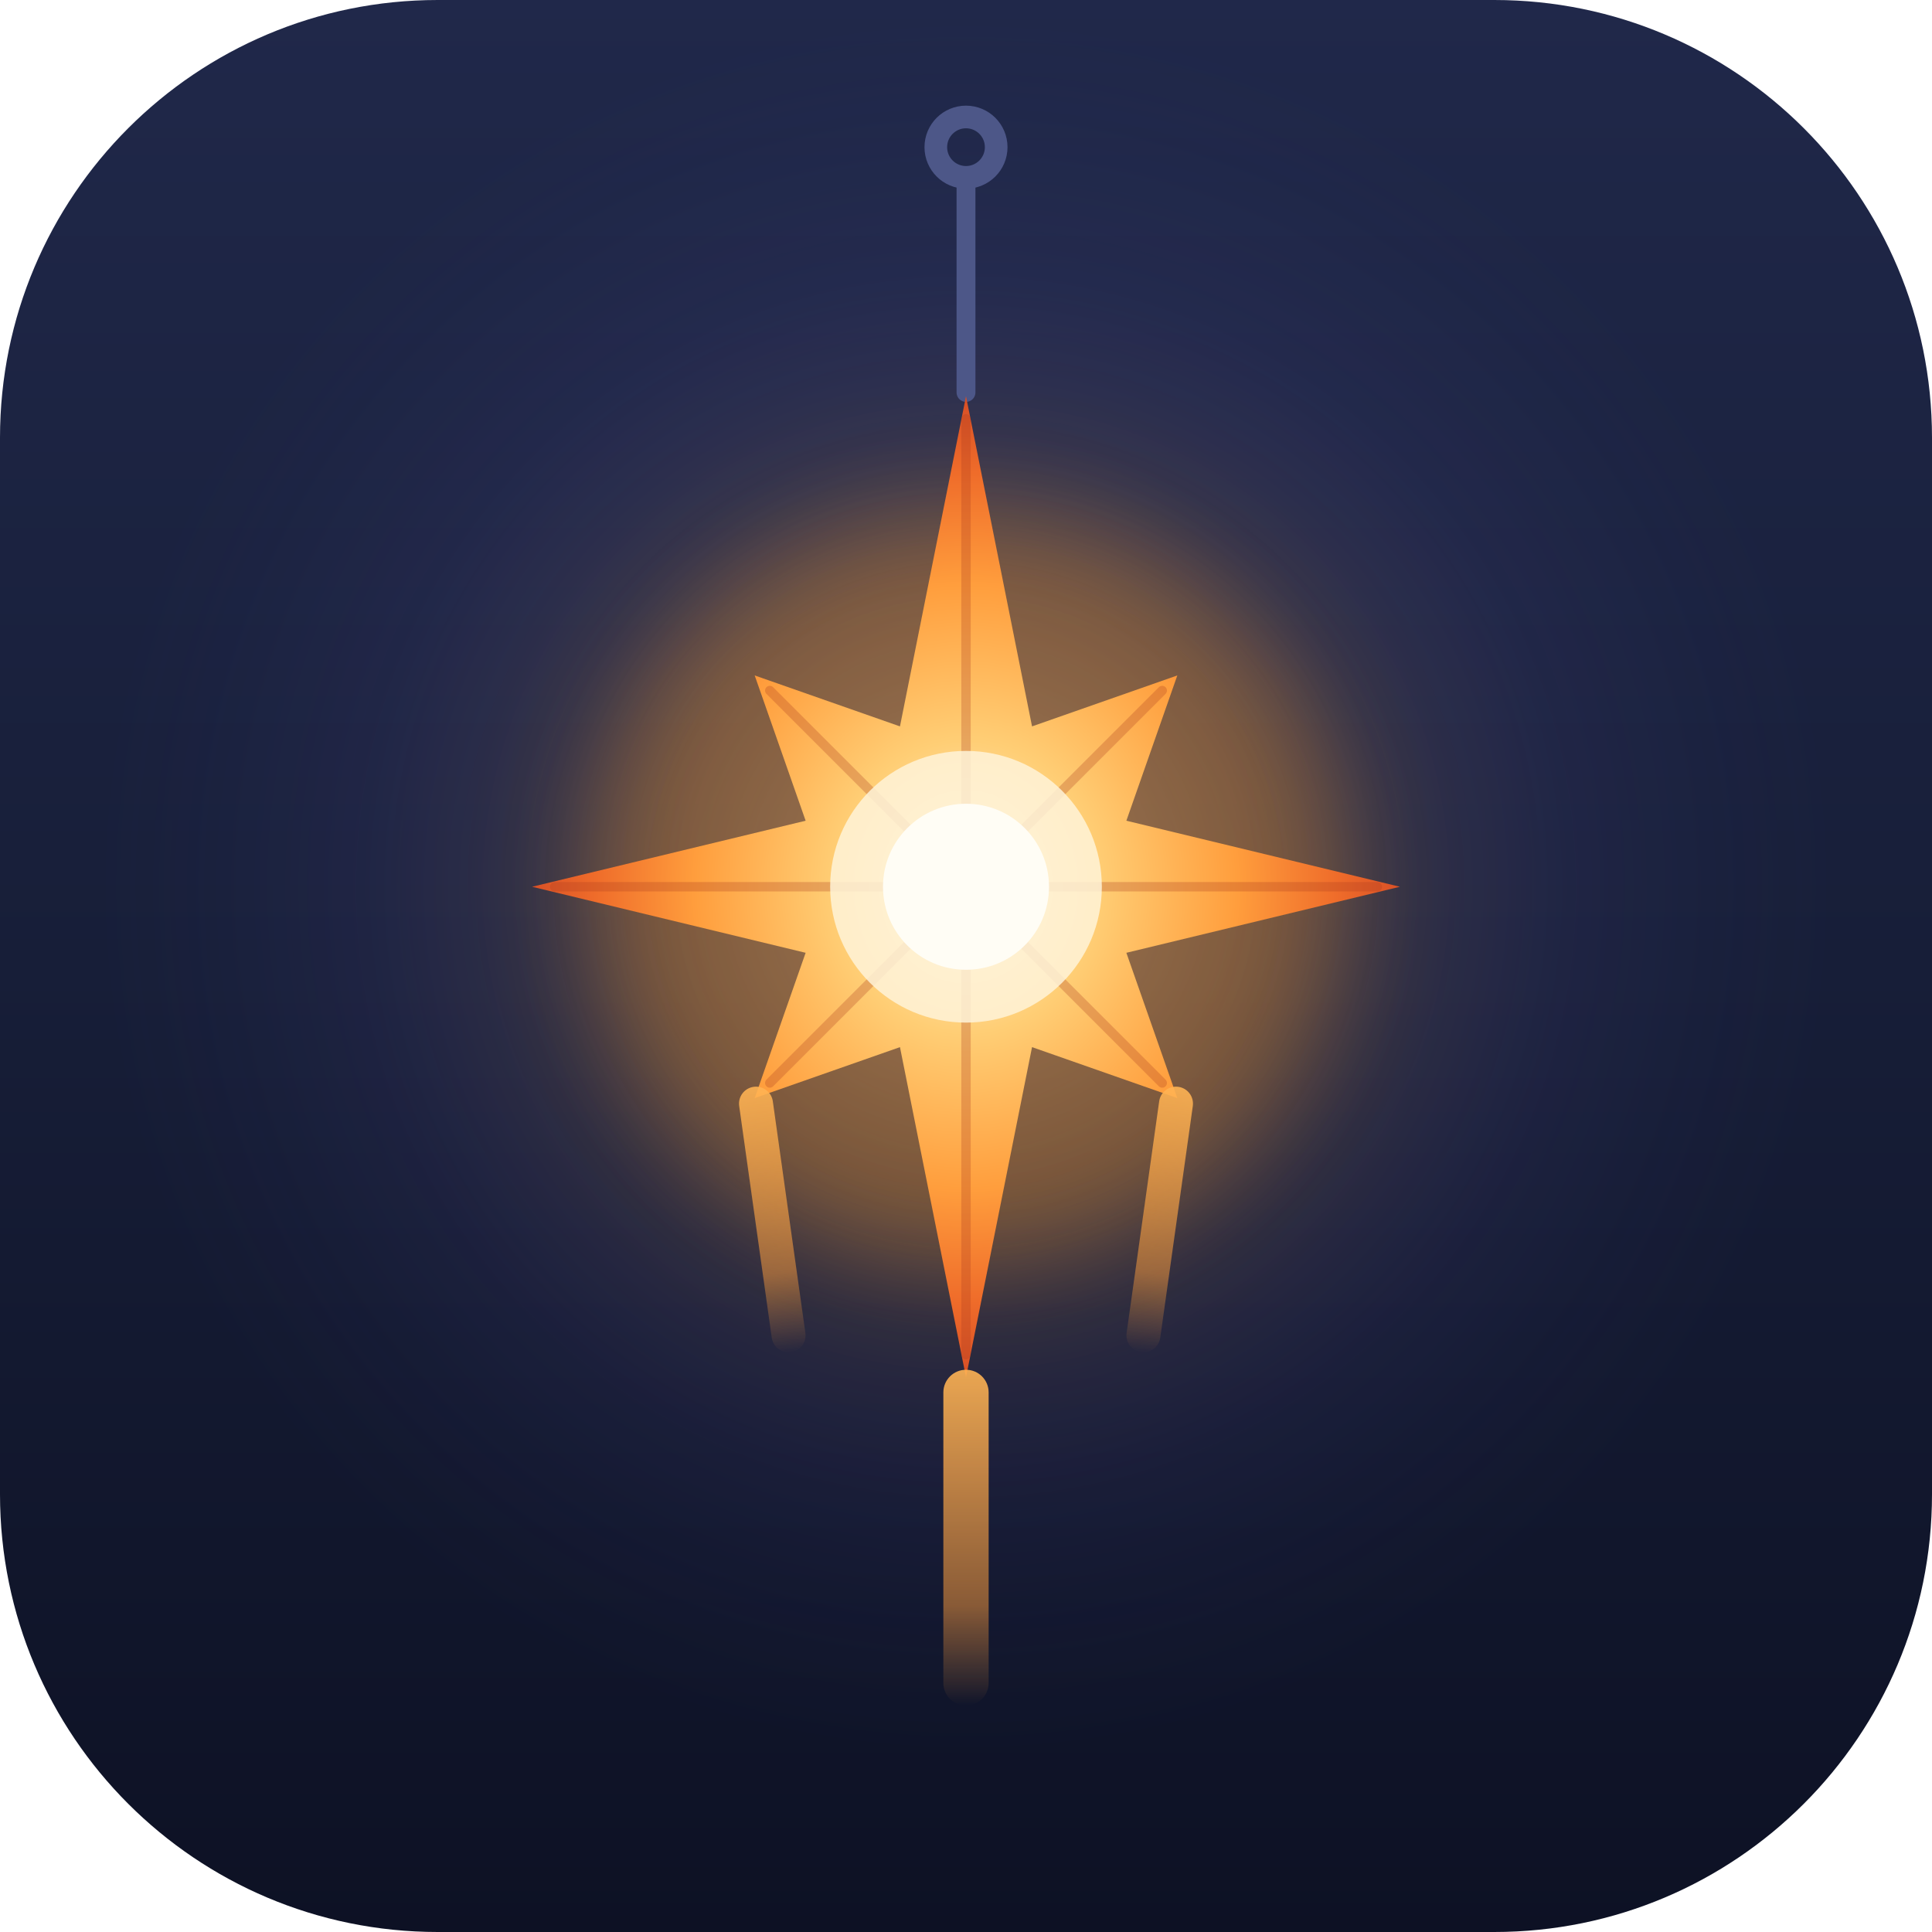
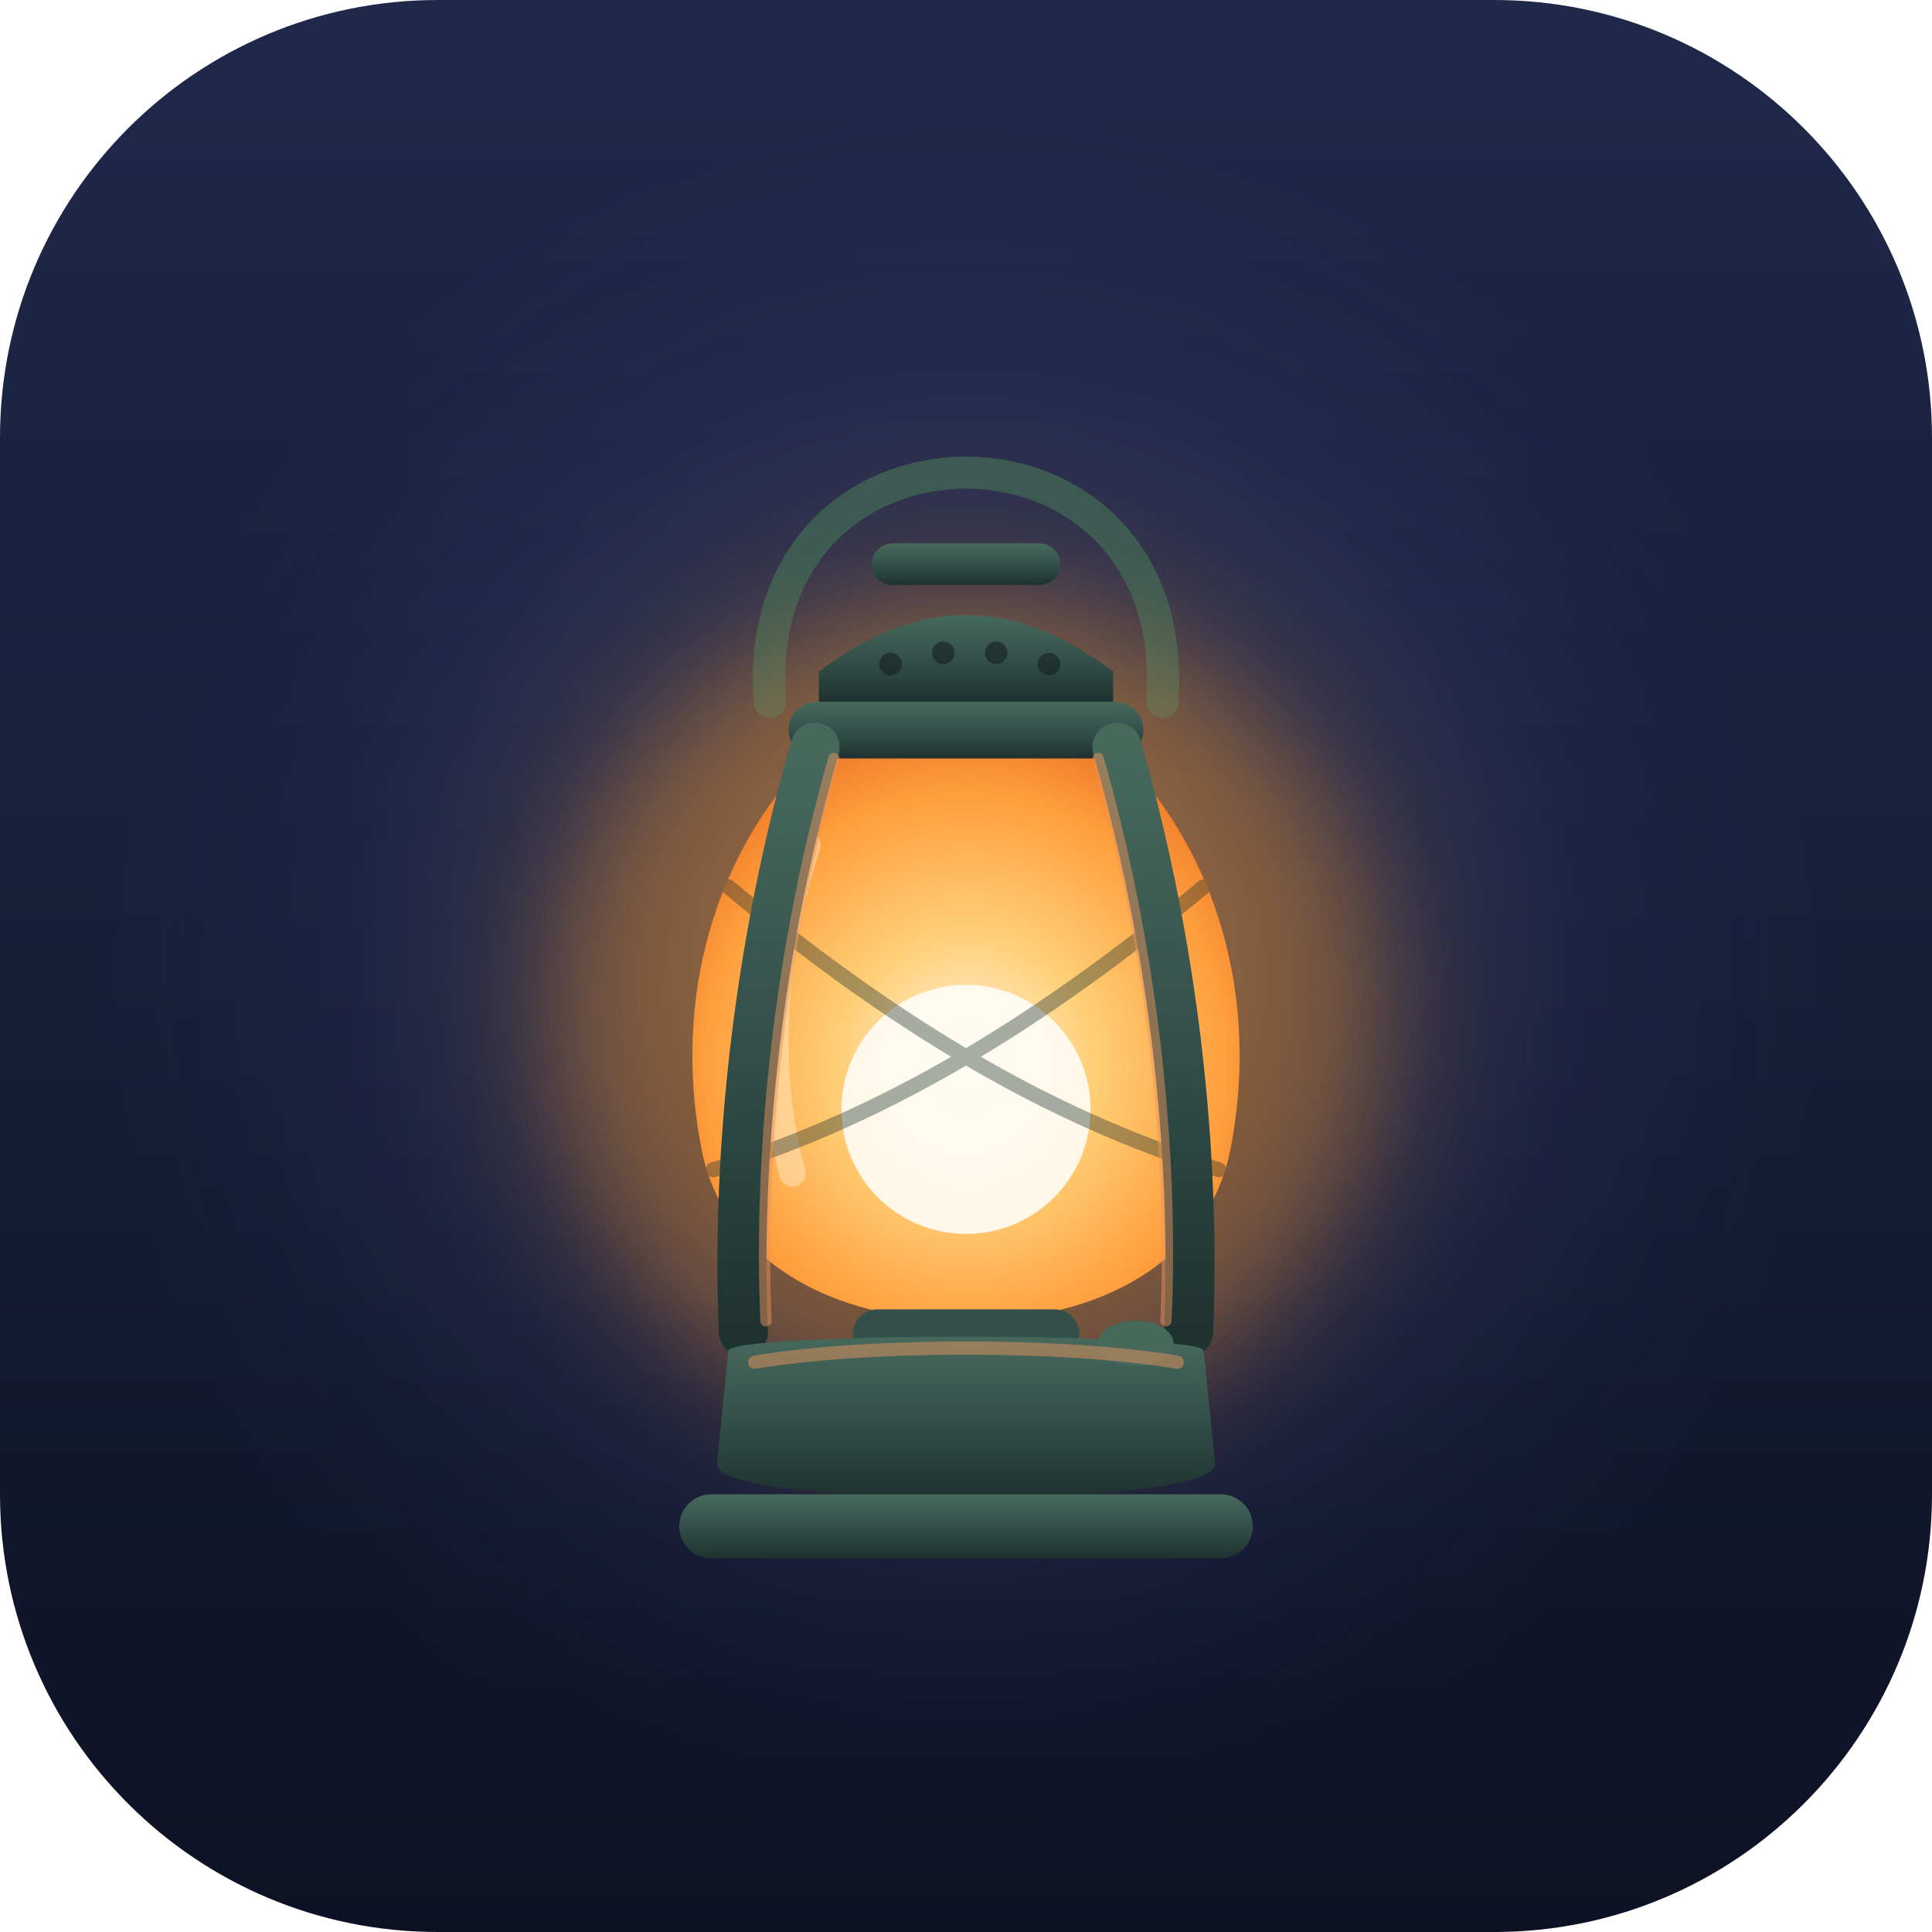
<svg xmlns="http://www.w3.org/2000/svg" width="1024" height="1024" viewBox="0 0 1024 1024">
  <defs>
    <linearGradient id="field" x1="0" y1="0" x2="0" y2="1">
      <stop offset="0" stop-color="#20284a" />
      <stop offset="0.5" stop-color="#171e38" />
      <stop offset="1" stop-color="#0d1124" />
    </linearGradient>
    <radialGradient id="glow" cx="0.5" cy="0.5" r="0.5">
-       <stop offset="0" stop-color="#ffd9a0" stop-opacity="0.45" />
-       <stop offset="0.35" stop-color="#ffb454" stop-opacity="0.20" />
+       <stop offset="0" stop-color="#ffd9a0" stop-opacity="0.48" />
+       <stop offset="0.35" stop-color="#ffb454" stop-opacity="0.22" />
      <stop offset="0.7" stop-color="#8f7ce0" stop-opacity="0.06" />
      <stop offset="1" stop-color="#4a5aa8" stop-opacity="0" />
    </radialGradient>
-     <radialGradient id="paper" cx="0.5" cy="0.5" r="0.5">
-       <stop offset="0" stop-color="#fff3d8" />
-       <stop offset="0.3" stop-color="#ffce75" />
-       <stop offset="0.62" stop-color="#ff9e3d" />
-       <stop offset="0.85" stop-color="#ef6c2a" />
-       <stop offset="1" stop-color="#d84f26" />
+     <radialGradient id="fire" cx="0.5" cy="0.55" r="0.6">
+       <stop offset="0" stop-color="#fff6e0" />
+       <stop offset="0.4" stop-color="#ffce75" />
+       <stop offset="0.8" stop-color="#ff9e3d" />
+       <stop offset="1" stop-color="#ef7c2a" />
    </radialGradient>
-     <linearGradient id="tassel" x1="0" y1="0" x2="0" y2="1">
-       <stop offset="0" stop-color="#ffb454" stop-opacity="0.9" />
-       <stop offset="0.7" stop-color="#ff9e3d" stop-opacity="0.5" />
-       <stop offset="1" stop-color="#ff9e3d" stop-opacity="0" />
+     <linearGradient id="steel" x1="0" y1="0" x2="0" y2="1">
+       <stop offset="0" stop-color="#47695c" />
+       <stop offset="0.5" stop-color="#33504a" />
+       <stop offset="1" stop-color="#1e3230" />
    </linearGradient>
    <clipPath id="squircle">
      <rect x="0" y="0" width="1024" height="1024" rx="232" ry="232" />
+     </clipPath>
+     <clipPath id="globeclip">
+       <path d="M 430 400                C 372 460 358 540 372 610                C 384 668 440 700 512 700                C 584 700 640 668 652 610                C 666 540 652 460 594 400                Z" />
    </clipPath>
    <filter id="soft" x="-60%" y="-60%" width="220%" height="220%">
      <feGaussianBlur stdDeviation="26" />
    </filter>
  </defs>
  <g clip-path="url(#squircle)">
    <rect width="1024" height="1024" fill="url(#field)" />
-     <circle cx="512" cy="470" r="470" fill="url(#glow)" />
-     <circle cx="512" cy="78" r="16" fill="none" stroke="#4d5788" stroke-width="12" />
-     <line x1="512" y1="94" x2="512" y2="208" stroke="#4d5788" stroke-width="10" stroke-linecap="round" />
-     <circle cx="512" cy="470" r="200" fill="#ff9e3d" opacity="0.30" filter="url(#soft)" />
-     <path d="M 512 210              L 547 385 L 624 358 L 597 435 L 742 470              L 597 505 L 624 582 L 547 555 L 512 730              L 477 555 L 400 582 L 427 505 L 282 470              L 427 435 L 400 358 L 477 385 Z" fill="url(#paper)" />
-     <g stroke="#a83a1e" stroke-width="5" opacity="0.28" stroke-linecap="round">
-       <line x1="512" y1="470" x2="512" y2="222" />
-       <line x1="512" y1="470" x2="512" y2="718" />
-       <line x1="512" y1="470" x2="294" y2="470" />
-       <line x1="512" y1="470" x2="730" y2="470" />
-       <line x1="512" y1="470" x2="616" y2="366" />
-       <line x1="512" y1="470" x2="616" y2="574" />
-       <line x1="512" y1="470" x2="408" y2="366" />
-       <line x1="512" y1="470" x2="408" y2="574" />
+     <circle cx="512" cy="520" r="470" fill="url(#glow)" />
+     <path d="M 408 372 C 396 210 628 210 616 372" fill="none" stroke="#3c5a52" stroke-width="17" stroke-linecap="round" />
+     <ellipse cx="512" cy="540" rx="220" ry="220" fill="#ff9e3d" opacity="0.30" filter="url(#soft)" />
+     <path d="M 430 400              C 372 460 358 540 372 610              C 384 668 440 700 512 700              C 584 700 640 668 652 610              C 666 540 652 460 594 400              Z" fill="url(#fire)" />
+     <circle cx="512" cy="588" r="66" fill="#fffdf5" opacity="0.9" />
+     <path d="M 428 448 C 408 508 406 570 420 622" fill="none" stroke="#fff6e0" stroke-width="14" stroke-linecap="round" opacity="0.4" />
+     <g clip-path="url(#globeclip)" stroke="#22352f" stroke-width="8" fill="none" opacity="0.4" stroke-linecap="round">
+       <path d="M 386 470 C 470 540 554 592 646 620" />
+       <path d="M 638 470 C 554 540 470 592 378 620" />
    </g>
-     <circle cx="512" cy="470" r="72" fill="#fff3d8" opacity="0.85" />
-     <circle cx="512" cy="470" r="44" fill="#fffdf5" />
-     <rect x="500" y="726" width="24" height="178" rx="12" fill="url(#tassel)" />
-     <rect x="391" y="576" width="18" height="142" rx="9" fill="url(#tassel)" transform="rotate(-8 400 580)" />
-     <rect x="615" y="576" width="18" height="142" rx="9" fill="url(#tassel)" transform="rotate(8 624 580)" />
+     <rect x="462" y="288" width="100" height="22" rx="11" fill="url(#steel)" />
+     <path d="M 434 356 Q 512 296 590 356 L 590 372 L 434 372 Z" fill="url(#steel)" />
+     <g fill="#141f1e" opacity="0.6">
+       <circle cx="472" cy="352" r="6" />
+       <circle cx="500" cy="346" r="6" />
+       <circle cx="528" cy="346" r="6" />
+       <circle cx="556" cy="352" r="6" />
+     </g>
+     <rect x="418" y="372" width="188" height="30" rx="15" fill="url(#steel)" />
+     <path d="M 432 396 C 402 500 390 610 394 706" fill="none" stroke="url(#steel)" stroke-width="26" stroke-linecap="round" />
+     <path d="M 592 396 C 622 500 634 610 630 706" fill="none" stroke="url(#steel)" stroke-width="26" stroke-linecap="round" />
+     <rect x="452" y="694" width="120" height="26" rx="13" fill="#33504a" />
+     <path d="M 386 716              C 386 706 638 706 638 716              L 644 776              C 644 800 380 800 380 776 Z" fill="url(#steel)" />
+     <ellipse cx="602" cy="712" rx="20" ry="12" fill="#47695c" />
+     <rect x="360" y="792" width="304" height="34" rx="17" fill="url(#steel)" />
+     <g stroke="#e8945e" fill="none" stroke-linecap="round" opacity="0.5">
+       <path d="M 442 402 C 414 500 402 606 406 700" stroke-width="6" />
+       <path d="M 582 402 C 610 500 622 606 618 700" stroke-width="6" />
+       <path d="M 400 722 C 460 712 564 712 624 722" stroke-width="7" />
+     </g>
  </g>
</svg>
